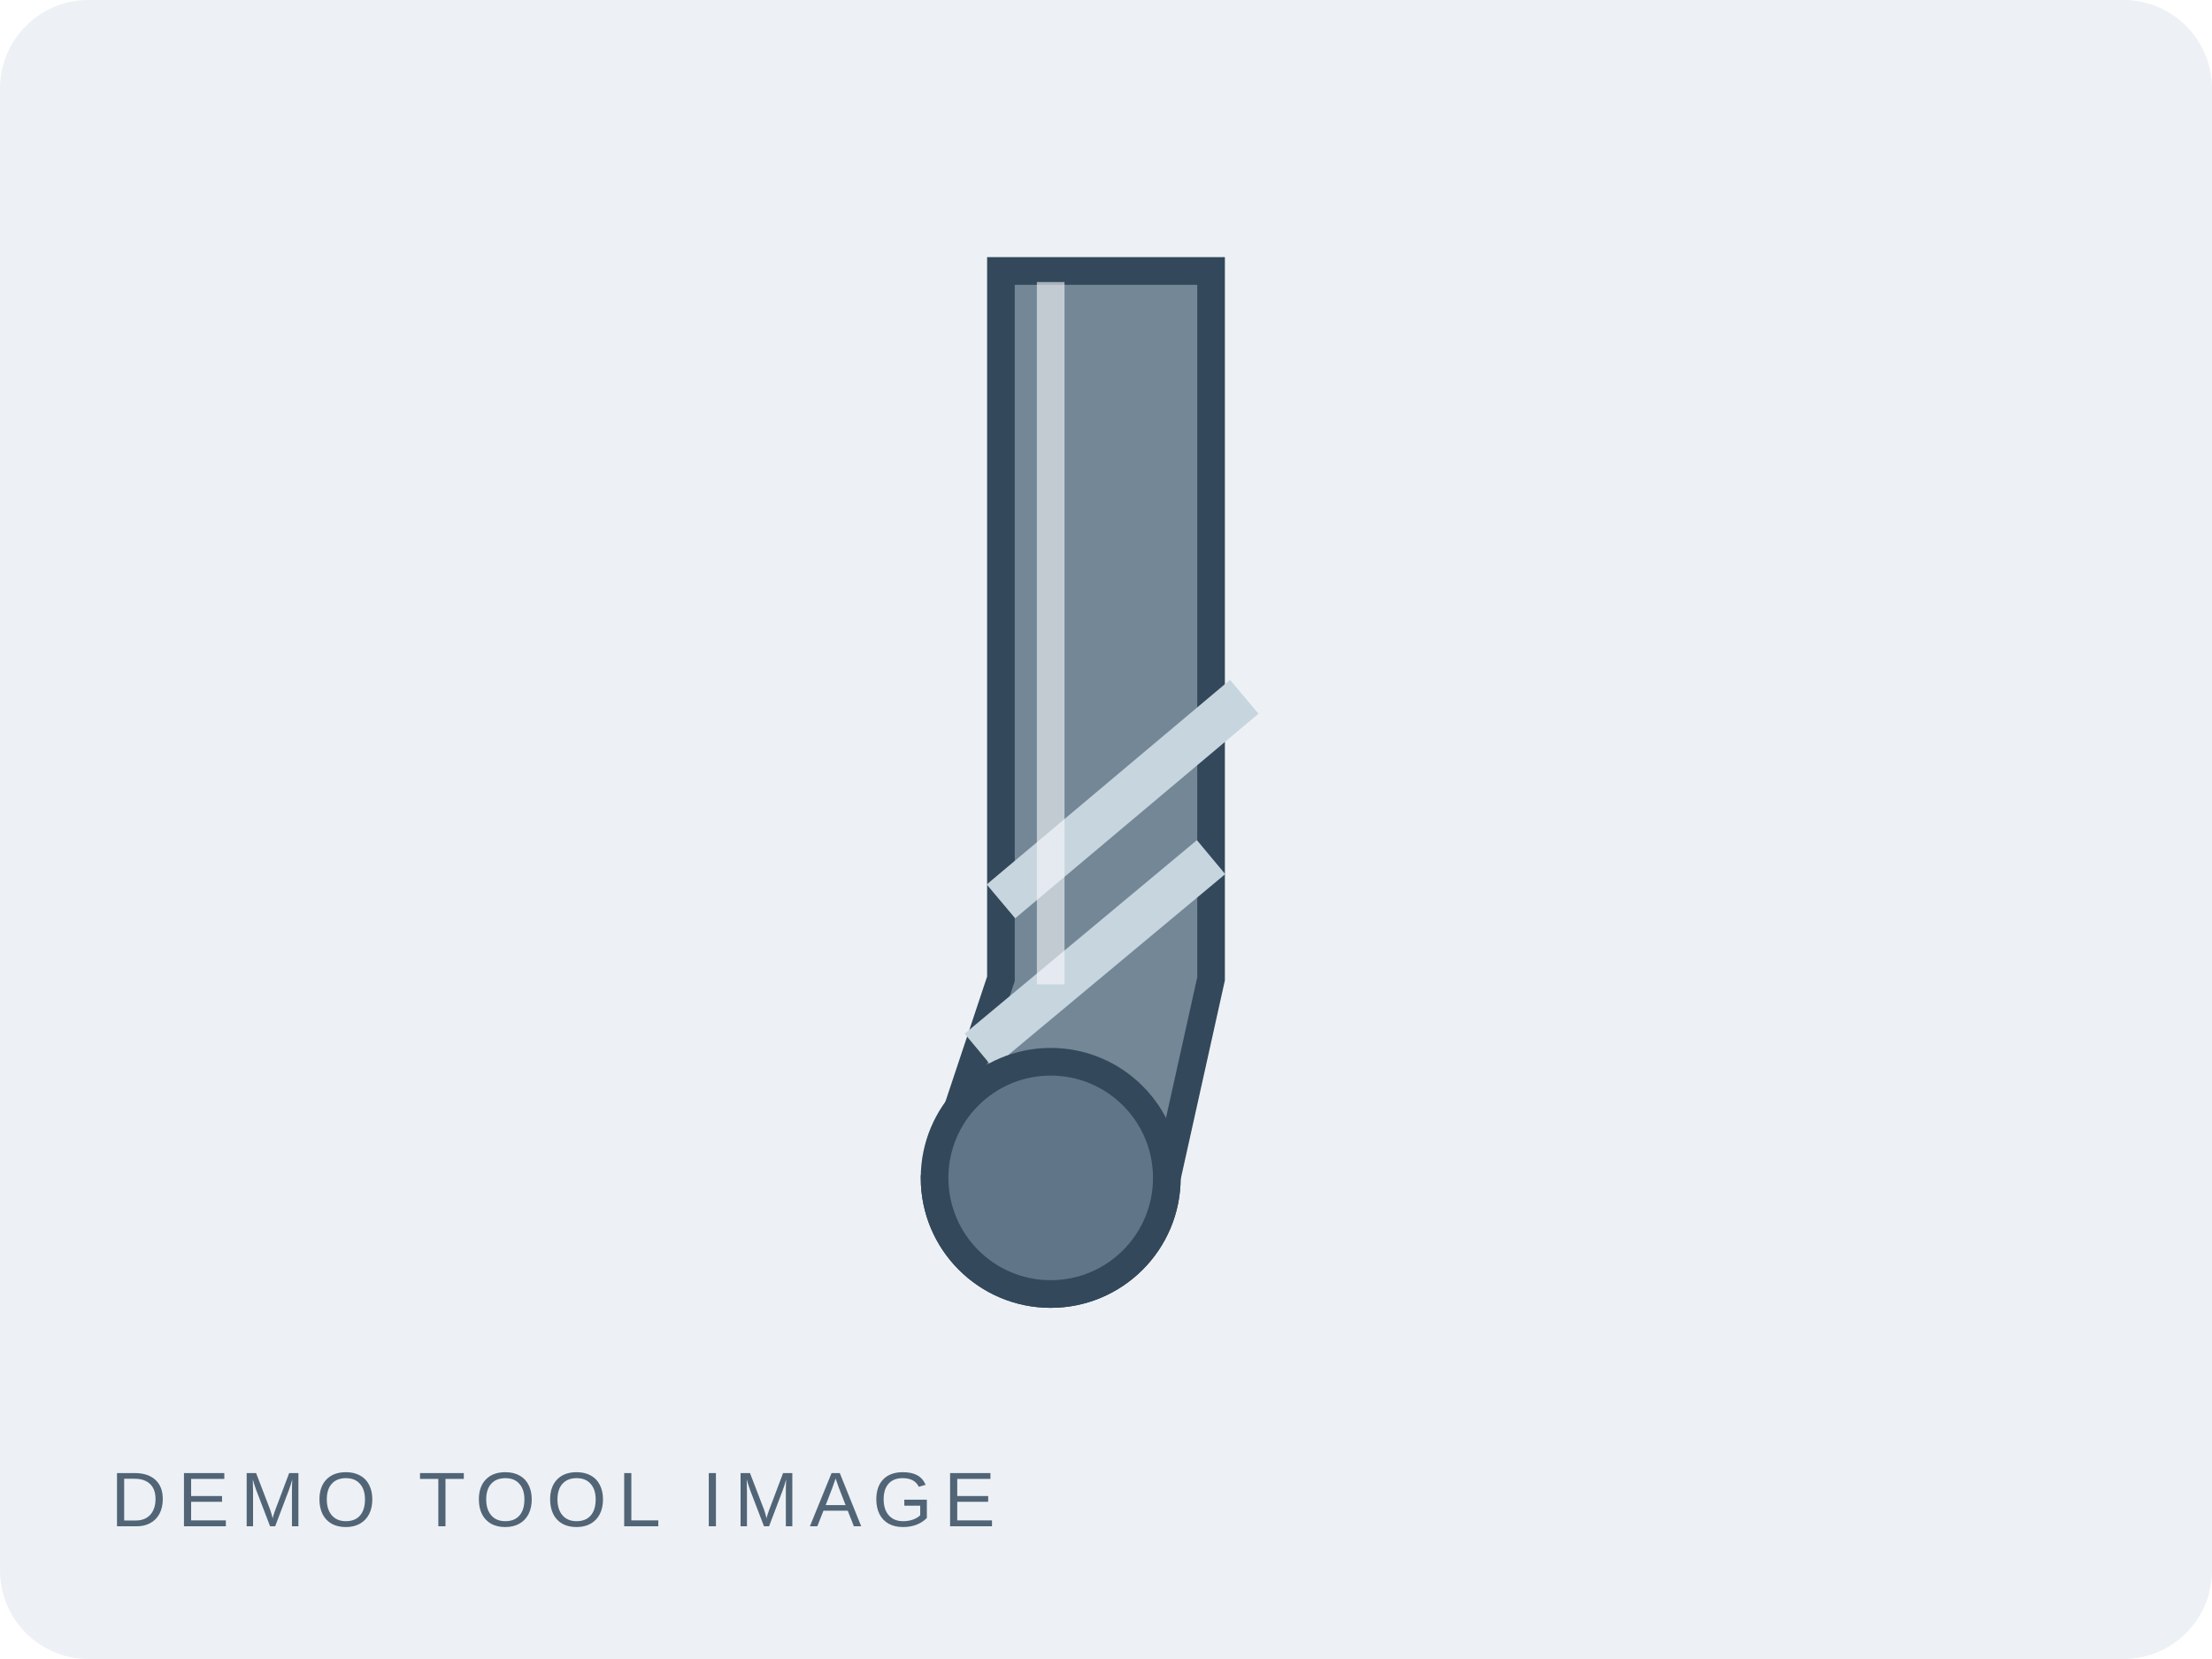
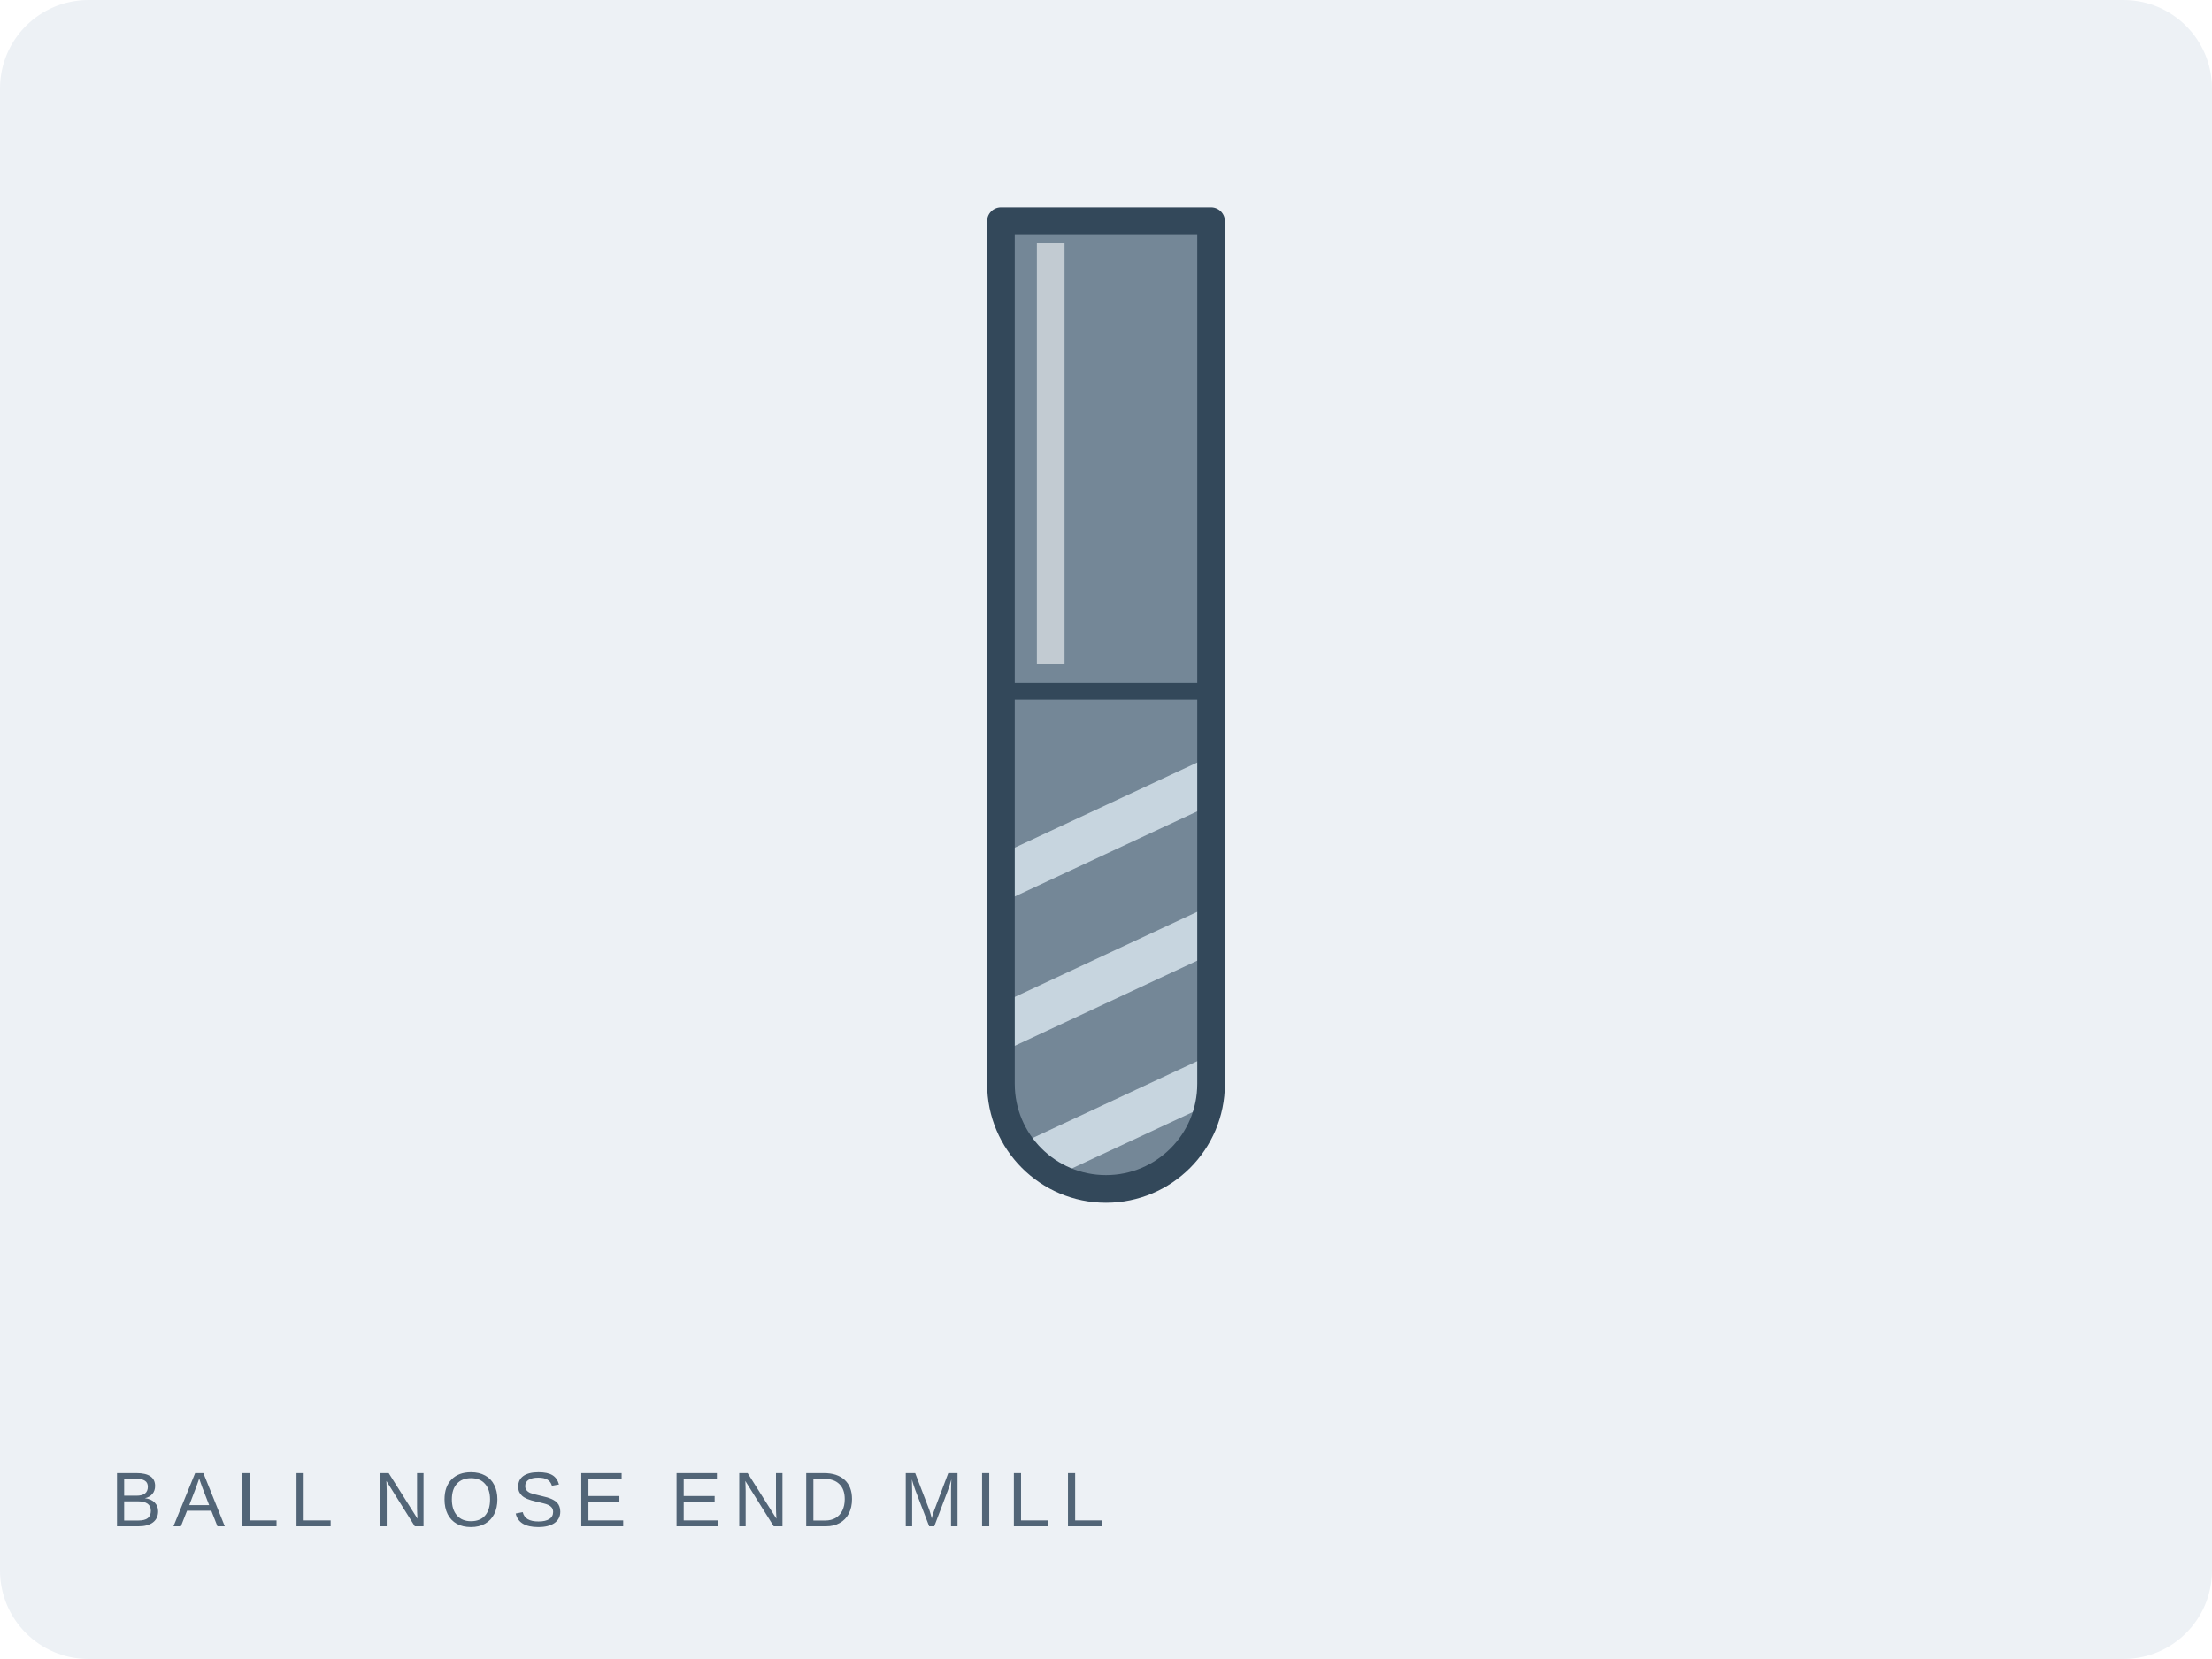
<svg xmlns="http://www.w3.org/2000/svg" viewBox="0 0 400 300" fill="none">
  <rect width="400" height="300" rx="16" fill="#EDF1F5" />
-   <path d="M181 49h38v128l-8 36a21 21 0 0 1-42 0l12-36V49Z" fill="#748797" stroke="#33485A" stroke-width="5" />
-   <path d="m181 163 44-37M177 190l42-35" stroke="#C7D5DF" stroke-width="8" />
-   <path d="M190 51v127" stroke="#F7F8FA" stroke-opacity=".6" stroke-width="5" />
-   <circle cx="190" cy="213" r="21" fill="#607688" stroke="#33485A" stroke-width="5" />
-   <text x="20" y="276" fill="#526577" font-family="Arial,sans-serif" font-size="14" letter-spacing="2">DEMO TOOL IMAGE</text>
+   <defs>
+     <clipPath id="c-ball-nose">
+       <path d="M181 40H219V196A19 19 0 0 1 181 196Z" />
+     </clipPath>
+   </defs>
+   <path d="M181 40H219V196A19 19 0 0 1 181 196Z" fill="#748797" />
+   <g clip-path="url(#c-ball-nose)" stroke="#C7D5DF" stroke-width="8">
+     <path d="M170 164L230 136" />
+     <path d="M170 191L230 163" />
+     <path d="M170 218L230 190" />
+     <path d="M170 245L230 217" />
+     <path d="M170 272L230 244" />
+   </g>
+   <path d="M190 44v76" stroke="#F7F8FA" stroke-opacity=".6" stroke-width="5" />
+   <path d="M181 125H219" stroke="#33485A" stroke-width="3" />
+   <path d="M181 40H219V196A19 19 0 0 1 181 196Z" stroke="#33485A" stroke-width="5" stroke-linejoin="round" />
+   <text x="20" y="276" fill="#526577" font-family="Arial,sans-serif" font-size="14" letter-spacing="2">BALL NOSE END MILL</text>
</svg>
